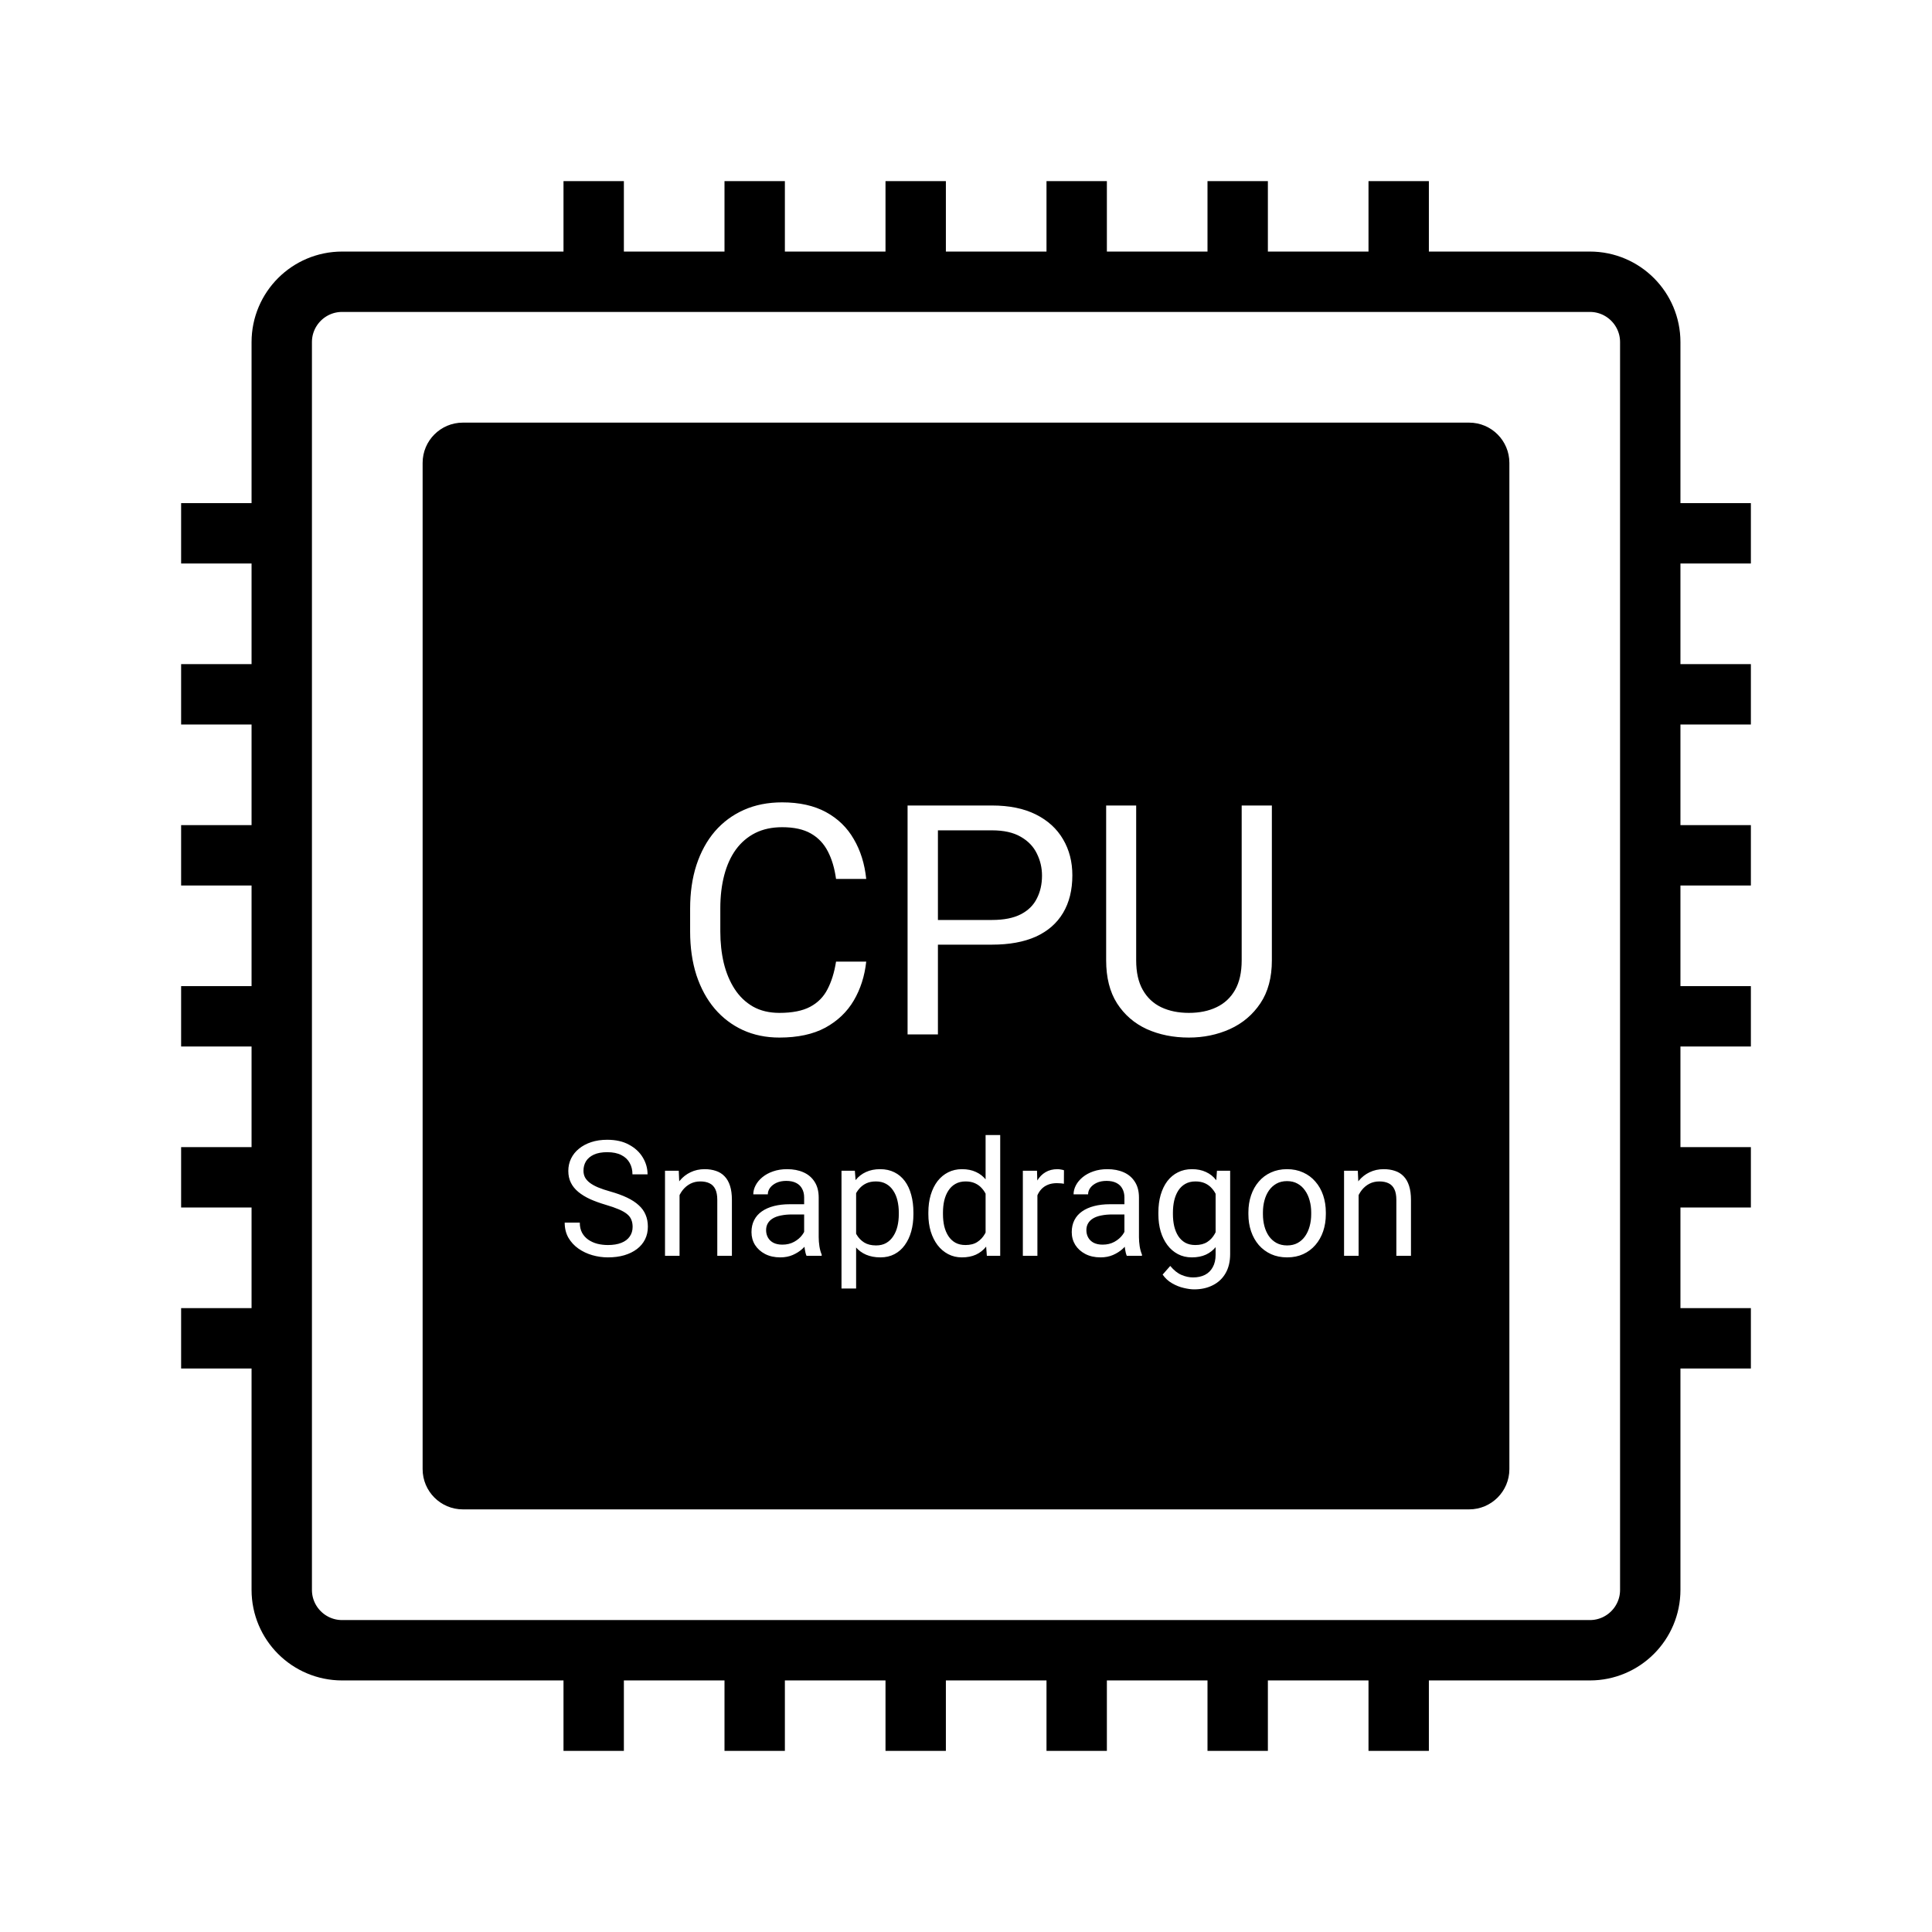
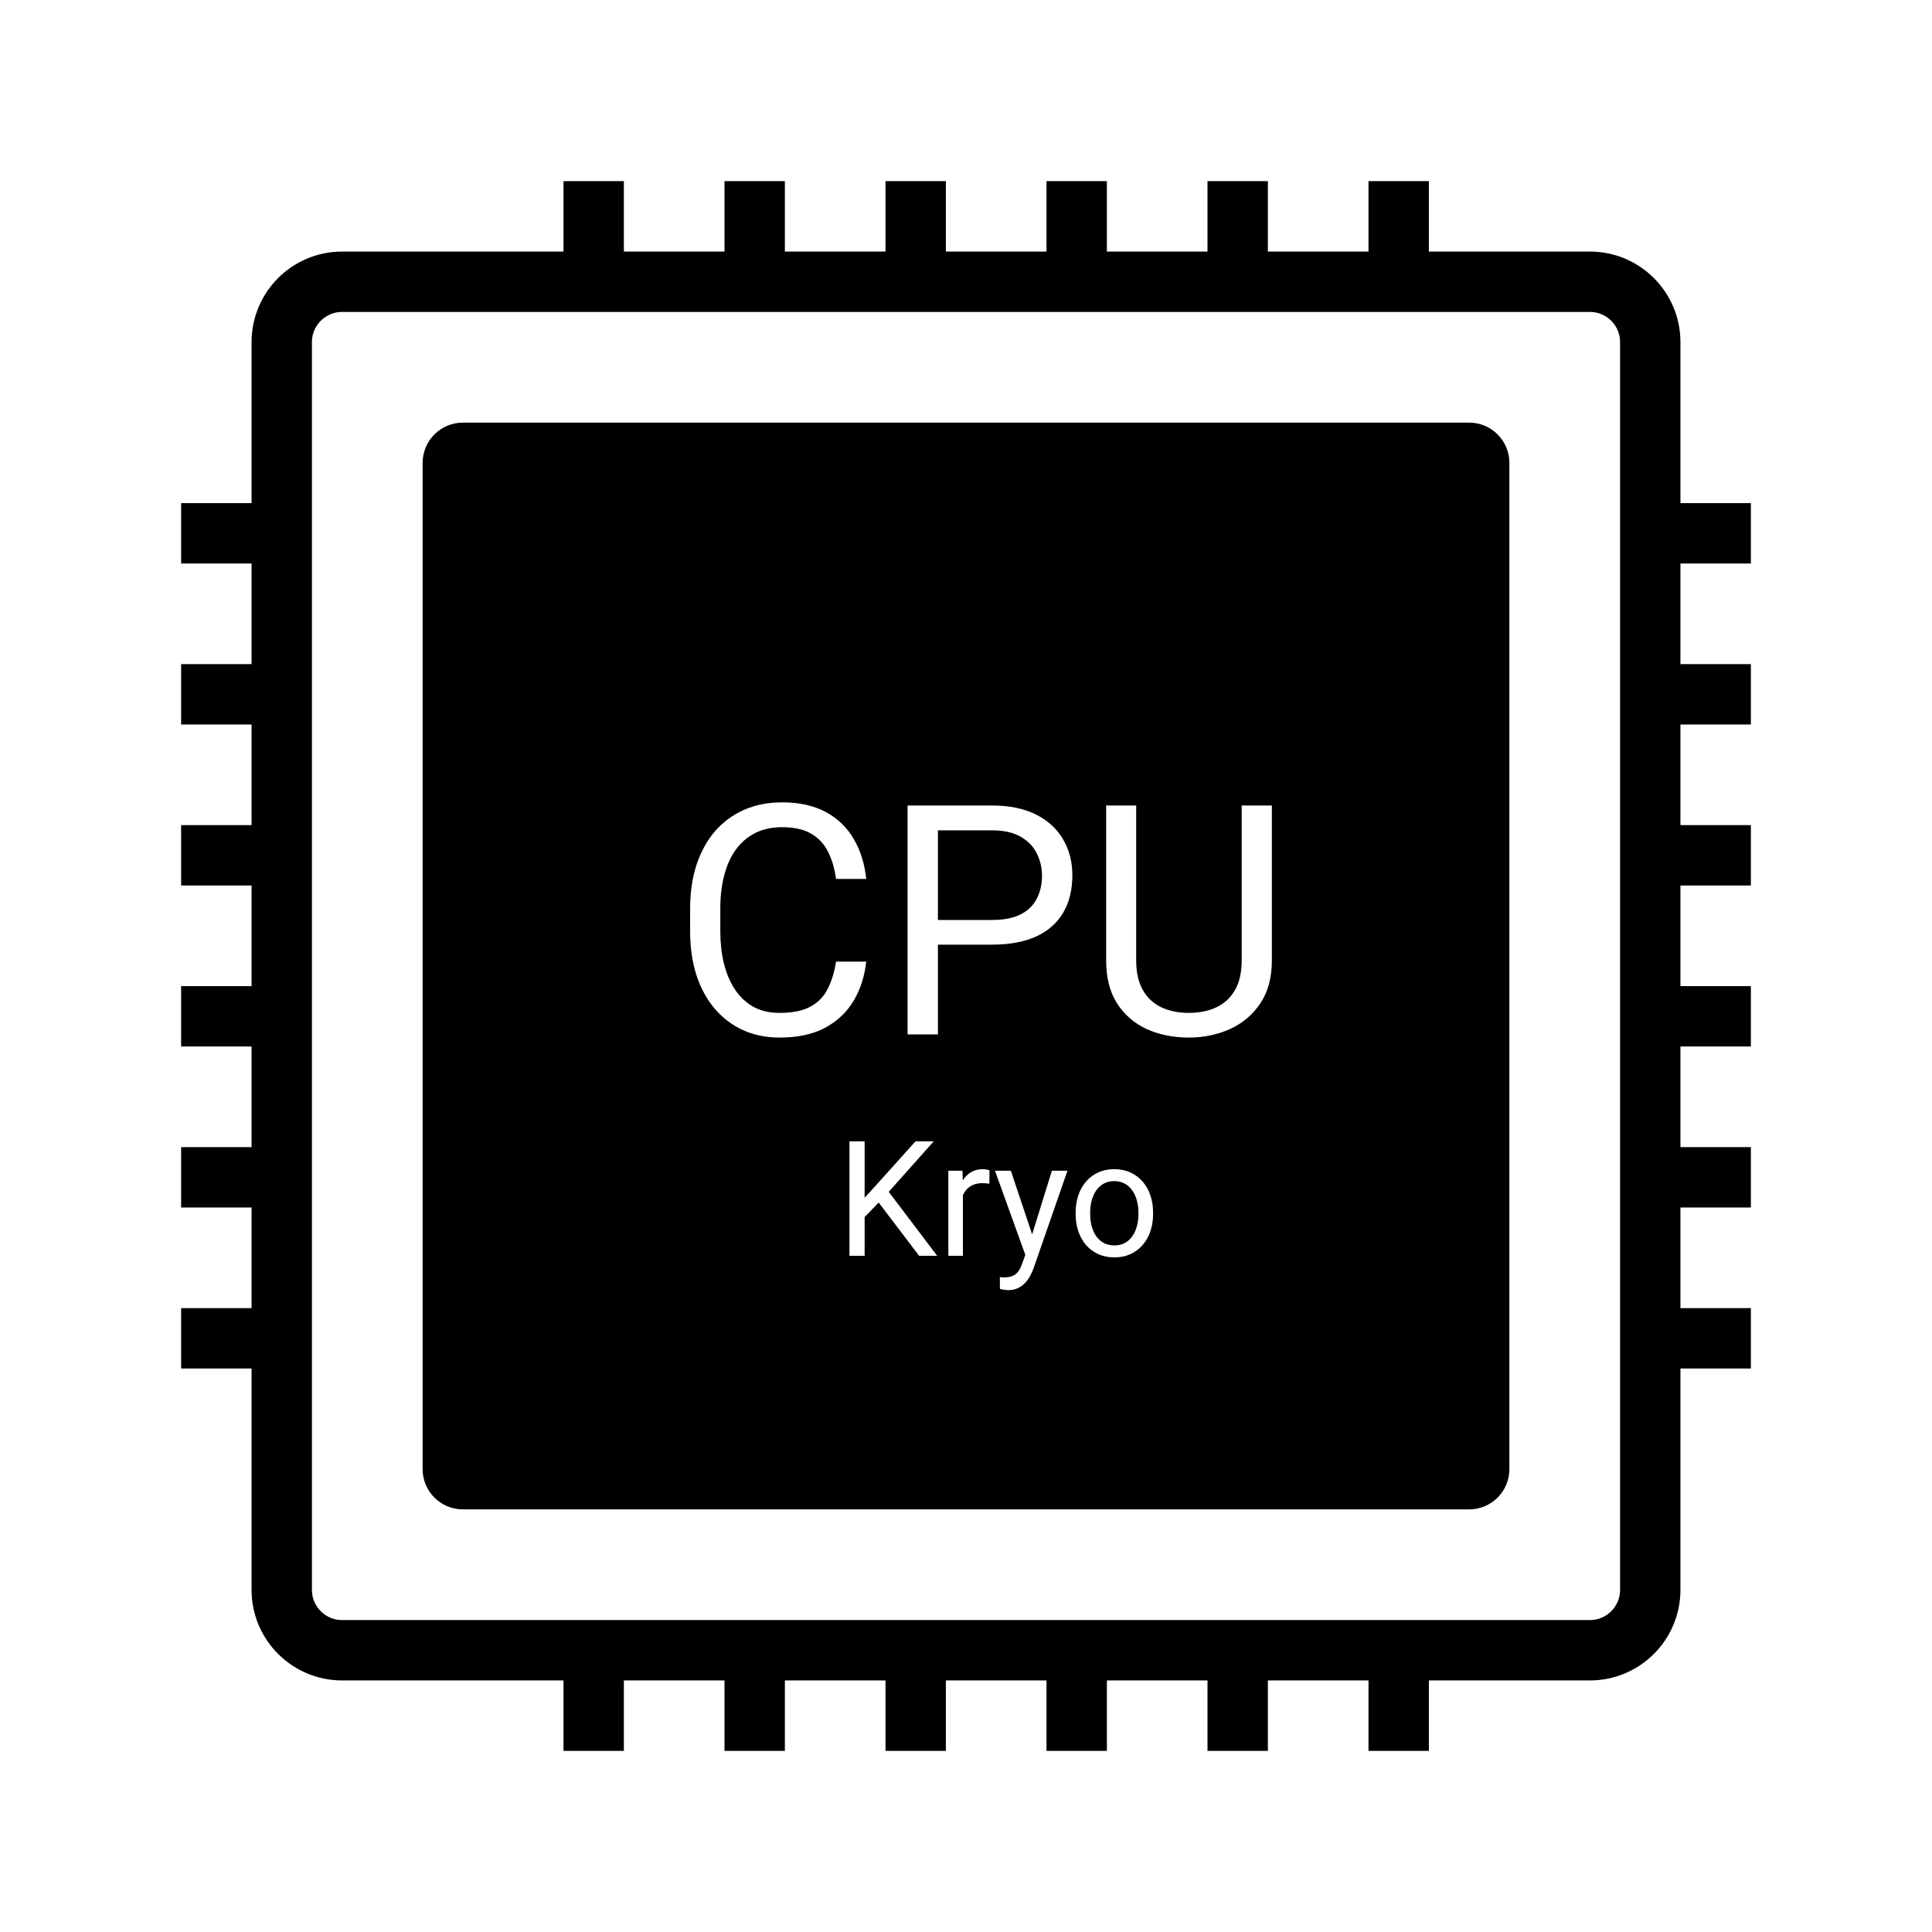
<svg xmlns="http://www.w3.org/2000/svg" width="120" height="120" viewBox="0 0 120 120" fill="none">
  <rect width="120" height="120" fill="white" />
  <rect x="17.5" y="17.5" width="85" height="85" rx="3.75" stroke="black" stroke-width="3.75" />
  <rect x="26.25" y="26.25" width="67.5" height="67.5" rx="2.5" fill="black" />
  <line x1="102.5" y1="33.125" x2="108.75" y2="33.125" stroke="black" stroke-width="3.75" />
  <line x1="102.5" y1="43.125" x2="108.75" y2="43.125" stroke="black" stroke-width="3.75" />
  <line x1="102.5" y1="53.125" x2="108.75" y2="53.125" stroke="black" stroke-width="3.75" />
  <line x1="102.5" y1="63.125" x2="108.75" y2="63.125" stroke="black" stroke-width="3.75" />
  <line x1="102.5" y1="73.125" x2="108.75" y2="73.125" stroke="black" stroke-width="3.75" />
  <line x1="102.5" y1="83.125" x2="108.75" y2="83.125" stroke="black" stroke-width="3.75" />
  <line x1="11.25" y1="33.125" x2="17.5" y2="33.125" stroke="black" stroke-width="3.75" />
  <line x1="11.25" y1="43.125" x2="17.5" y2="43.125" stroke="black" stroke-width="3.75" />
  <line x1="11.25" y1="53.125" x2="17.5" y2="53.125" stroke="black" stroke-width="3.75" />
  <line x1="11.25" y1="63.125" x2="17.5" y2="63.125" stroke="black" stroke-width="3.75" />
  <line x1="11.25" y1="73.125" x2="17.5" y2="73.125" stroke="black" stroke-width="3.75" />
  <line x1="11.25" y1="83.125" x2="17.5" y2="83.125" stroke="black" stroke-width="3.75" />
  <line x1="86.875" y1="102.5" x2="86.875" y2="108.75" stroke="black" stroke-width="3.75" />
  <line x1="76.875" y1="102.5" x2="76.875" y2="108.75" stroke="black" stroke-width="3.75" />
  <line x1="66.875" y1="102.5" x2="66.875" y2="108.75" stroke="black" stroke-width="3.75" />
  <line x1="56.875" y1="102.5" x2="56.875" y2="108.75" stroke="black" stroke-width="3.75" />
  <line x1="46.875" y1="102.5" x2="46.875" y2="108.75" stroke="black" stroke-width="3.75" />
  <line x1="36.875" y1="102.5" x2="36.875" y2="108.75" stroke="black" stroke-width="3.75" />
  <line x1="86.875" y1="11.25" x2="86.875" y2="17.5" stroke="black" stroke-width="3.75" />
  <line x1="76.875" y1="11.25" x2="76.875" y2="17.5" stroke="black" stroke-width="3.75" />
  <line x1="66.875" y1="11.25" x2="66.875" y2="17.5" stroke="black" stroke-width="3.75" />
  <line x1="56.875" y1="11.25" x2="56.875" y2="17.5" stroke="black" stroke-width="3.75" />
  <line x1="46.875" y1="11.25" x2="46.875" y2="17.5" stroke="black" stroke-width="3.75" />
  <line x1="36.875" y1="11.25" x2="36.875" y2="17.5" stroke="black" stroke-width="3.75" />
  <path d="M51.928 59.728H53.803C53.705 60.627 53.448 61.431 53.031 62.141C52.615 62.85 52.025 63.413 51.264 63.83C50.502 64.24 49.551 64.445 48.412 64.445C47.579 64.445 46.82 64.289 46.137 63.977C45.46 63.664 44.877 63.221 44.389 62.648C43.9 62.069 43.523 61.376 43.256 60.568C42.995 59.755 42.865 58.85 42.865 57.853V56.438C42.865 55.441 42.995 54.54 43.256 53.732C43.523 52.919 43.904 52.222 44.398 51.643C44.9 51.063 45.502 50.617 46.205 50.305C46.908 49.992 47.699 49.836 48.578 49.836C49.652 49.836 50.56 50.038 51.303 50.441C52.045 50.845 52.621 51.405 53.031 52.121C53.448 52.831 53.705 53.654 53.803 54.592H51.928C51.837 53.928 51.667 53.358 51.42 52.883C51.172 52.401 50.821 52.03 50.365 51.77C49.91 51.509 49.314 51.379 48.578 51.379C47.947 51.379 47.39 51.499 46.908 51.74C46.433 51.981 46.033 52.323 45.707 52.766C45.388 53.208 45.147 53.739 44.984 54.357C44.822 54.976 44.74 55.663 44.74 56.418V57.853C44.74 58.55 44.812 59.204 44.955 59.816C45.105 60.428 45.329 60.965 45.629 61.428C45.928 61.89 46.309 62.255 46.772 62.522C47.234 62.782 47.781 62.912 48.412 62.912C49.213 62.912 49.851 62.785 50.326 62.531C50.801 62.277 51.16 61.913 51.4 61.438C51.648 60.962 51.824 60.393 51.928 59.728ZM61.615 58.674H57.816V57.141H61.615C62.351 57.141 62.947 57.023 63.402 56.789C63.858 56.555 64.19 56.229 64.398 55.812C64.613 55.396 64.721 54.921 64.721 54.387C64.721 53.898 64.613 53.44 64.398 53.01C64.19 52.58 63.858 52.235 63.402 51.975C62.947 51.708 62.351 51.574 61.615 51.574H58.256V64.25H56.371V50.031H61.615C62.69 50.031 63.598 50.217 64.34 50.588C65.082 50.959 65.645 51.473 66.029 52.131C66.413 52.782 66.606 53.527 66.606 54.367C66.606 55.279 66.413 56.057 66.029 56.701C65.645 57.346 65.082 57.837 64.34 58.176C63.598 58.508 62.69 58.674 61.615 58.674ZM77.123 50.031H78.998V59.65C78.998 60.718 78.76 61.607 78.285 62.316C77.81 63.026 77.178 63.56 76.391 63.918C75.609 64.269 74.76 64.445 73.842 64.445C72.878 64.445 72.006 64.269 71.225 63.918C70.45 63.56 69.835 63.026 69.379 62.316C68.93 61.607 68.705 60.718 68.705 59.65V50.031H70.57V59.65C70.57 60.393 70.707 61.005 70.981 61.486C71.254 61.968 71.635 62.326 72.123 62.56C72.618 62.795 73.191 62.912 73.842 62.912C74.499 62.912 75.072 62.795 75.561 62.56C76.055 62.326 76.439 61.968 76.713 61.486C76.986 61.005 77.123 60.393 77.123 59.65V50.031Z" fill="white" />
-   <path d="M39.293 76.203C39.293 76.037 39.267 75.891 39.215 75.764C39.166 75.633 39.078 75.516 38.951 75.412C38.828 75.308 38.655 75.209 38.434 75.114C38.215 75.02 37.939 74.924 37.603 74.826C37.252 74.722 36.935 74.606 36.651 74.48C36.368 74.349 36.126 74.201 35.924 74.035C35.722 73.869 35.567 73.679 35.46 73.464C35.352 73.249 35.299 73.003 35.299 72.727C35.299 72.45 35.356 72.194 35.47 71.96C35.584 71.726 35.746 71.522 35.958 71.35C36.173 71.174 36.428 71.037 36.725 70.939C37.021 70.842 37.351 70.793 37.716 70.793C38.25 70.793 38.702 70.895 39.073 71.101C39.448 71.302 39.732 71.568 39.928 71.897C40.123 72.222 40.221 72.57 40.221 72.941H39.283C39.283 72.674 39.226 72.439 39.112 72.233C38.998 72.025 38.826 71.862 38.595 71.745C38.364 71.625 38.071 71.564 37.716 71.564C37.38 71.564 37.104 71.615 36.886 71.716C36.668 71.817 36.505 71.954 36.398 72.126C36.293 72.299 36.241 72.495 36.241 72.717C36.241 72.867 36.272 73.003 36.334 73.127C36.399 73.247 36.498 73.36 36.632 73.464C36.769 73.568 36.941 73.664 37.149 73.752C37.361 73.84 37.613 73.924 37.906 74.006C38.31 74.12 38.658 74.247 38.951 74.387C39.244 74.527 39.485 74.685 39.674 74.86C39.866 75.033 40.008 75.23 40.099 75.451C40.193 75.669 40.24 75.917 40.24 76.193C40.24 76.483 40.182 76.745 40.065 76.98C39.947 77.214 39.78 77.414 39.562 77.58C39.343 77.746 39.081 77.875 38.775 77.966C38.473 78.054 38.134 78.098 37.76 78.098C37.431 78.098 37.107 78.052 36.788 77.961C36.472 77.87 36.184 77.733 35.924 77.551C35.667 77.368 35.46 77.144 35.304 76.877C35.151 76.607 35.074 76.294 35.074 75.939H36.012C36.012 76.184 36.059 76.394 36.153 76.569C36.248 76.742 36.376 76.885 36.539 76.999C36.705 77.113 36.892 77.198 37.101 77.253C37.312 77.305 37.532 77.331 37.76 77.331C38.089 77.331 38.367 77.285 38.595 77.194C38.823 77.103 38.995 76.973 39.112 76.804C39.233 76.634 39.293 76.434 39.293 76.203ZM42.208 73.845V78H41.305V72.717H42.159L42.208 73.845ZM41.993 75.158L41.617 75.144C41.62 74.782 41.674 74.449 41.778 74.143C41.883 73.833 42.029 73.565 42.218 73.337C42.407 73.109 42.631 72.933 42.892 72.81C43.155 72.683 43.447 72.619 43.766 72.619C44.026 72.619 44.26 72.655 44.469 72.727C44.677 72.795 44.855 72.906 45.001 73.059C45.151 73.212 45.265 73.41 45.343 73.654C45.421 73.895 45.46 74.19 45.46 74.538V78H44.552V74.528C44.552 74.252 44.511 74.03 44.43 73.864C44.348 73.695 44.23 73.573 44.073 73.498C43.917 73.42 43.725 73.381 43.497 73.381C43.273 73.381 43.067 73.428 42.882 73.522C42.7 73.617 42.542 73.747 42.408 73.913C42.278 74.079 42.175 74.269 42.101 74.484C42.029 74.696 41.993 74.921 41.993 75.158ZM49.947 77.097V74.377C49.947 74.169 49.905 73.988 49.82 73.835C49.739 73.679 49.615 73.558 49.449 73.474C49.283 73.389 49.078 73.347 48.834 73.347C48.606 73.347 48.406 73.386 48.233 73.464C48.064 73.542 47.931 73.644 47.833 73.772C47.739 73.898 47.691 74.035 47.691 74.182H46.788C46.788 73.993 46.837 73.806 46.935 73.62C47.032 73.435 47.172 73.267 47.355 73.117C47.54 72.964 47.761 72.844 48.019 72.756C48.279 72.665 48.569 72.619 48.888 72.619C49.272 72.619 49.61 72.684 49.903 72.814C50.2 72.945 50.431 73.142 50.597 73.405C50.766 73.666 50.851 73.993 50.851 74.387V76.848C50.851 77.023 50.865 77.211 50.895 77.409C50.927 77.608 50.974 77.779 51.036 77.922V78H50.094C50.048 77.896 50.012 77.757 49.986 77.585C49.96 77.409 49.947 77.246 49.947 77.097ZM50.103 74.797L50.113 75.432H49.2C48.943 75.432 48.714 75.453 48.512 75.495C48.31 75.534 48.141 75.594 48.004 75.676C47.867 75.757 47.763 75.86 47.691 75.983C47.62 76.104 47.584 76.245 47.584 76.408C47.584 76.574 47.621 76.726 47.696 76.862C47.771 76.999 47.883 77.108 48.033 77.189C48.186 77.268 48.373 77.307 48.595 77.307C48.871 77.307 49.116 77.248 49.327 77.131C49.539 77.014 49.706 76.87 49.83 76.701C49.957 76.532 50.025 76.368 50.035 76.208L50.421 76.643C50.398 76.779 50.336 76.931 50.235 77.097C50.134 77.263 49.999 77.422 49.83 77.575C49.664 77.725 49.465 77.85 49.234 77.951C49.007 78.049 48.749 78.098 48.463 78.098C48.105 78.098 47.791 78.028 47.52 77.888C47.254 77.748 47.045 77.561 46.895 77.326C46.749 77.088 46.676 76.823 46.676 76.53C46.676 76.247 46.731 75.998 46.842 75.783C46.953 75.565 47.112 75.384 47.32 75.241C47.529 75.095 47.779 74.984 48.072 74.909C48.365 74.834 48.692 74.797 49.054 74.797H50.103ZM53.175 73.732V80.031H52.267V72.717H53.097L53.175 73.732ZM56.734 75.314V75.417C56.734 75.801 56.689 76.158 56.598 76.486C56.507 76.812 56.373 77.095 56.197 77.336C56.025 77.577 55.812 77.764 55.558 77.897C55.304 78.031 55.012 78.098 54.684 78.098C54.348 78.098 54.052 78.042 53.795 77.932C53.538 77.821 53.32 77.66 53.141 77.448C52.962 77.237 52.818 76.983 52.711 76.686C52.607 76.39 52.535 76.057 52.496 75.686V75.139C52.535 74.748 52.608 74.398 52.716 74.089C52.823 73.78 52.965 73.516 53.141 73.298C53.32 73.076 53.536 72.909 53.79 72.795C54.044 72.678 54.337 72.619 54.669 72.619C55.001 72.619 55.296 72.684 55.553 72.814C55.81 72.941 56.026 73.124 56.202 73.361C56.378 73.599 56.51 73.884 56.598 74.216C56.689 74.545 56.734 74.911 56.734 75.314ZM55.826 75.417V75.314C55.826 75.051 55.798 74.803 55.743 74.572C55.688 74.338 55.602 74.133 55.484 73.957C55.37 73.778 55.224 73.638 55.045 73.537C54.866 73.433 54.653 73.381 54.405 73.381C54.177 73.381 53.979 73.42 53.81 73.498C53.644 73.576 53.502 73.682 53.385 73.815C53.268 73.946 53.172 74.095 53.097 74.265C53.025 74.431 52.971 74.603 52.935 74.782V76.047C53.001 76.275 53.092 76.49 53.209 76.691C53.326 76.89 53.482 77.051 53.678 77.175C53.873 77.295 54.119 77.356 54.415 77.356C54.659 77.356 54.869 77.305 55.045 77.204C55.224 77.1 55.37 76.958 55.484 76.779C55.602 76.6 55.688 76.395 55.743 76.164C55.798 75.93 55.826 75.681 55.826 75.417ZM61.217 76.975V70.5H62.125V78H61.295L61.217 76.975ZM57.662 75.417V75.314C57.662 74.911 57.711 74.545 57.809 74.216C57.91 73.884 58.051 73.599 58.233 73.361C58.419 73.124 58.639 72.941 58.893 72.814C59.15 72.684 59.436 72.619 59.752 72.619C60.084 72.619 60.374 72.678 60.621 72.795C60.872 72.909 61.083 73.076 61.256 73.298C61.432 73.516 61.57 73.78 61.671 74.089C61.772 74.398 61.842 74.748 61.881 75.139V75.588C61.845 75.975 61.775 76.324 61.671 76.633C61.57 76.942 61.432 77.206 61.256 77.424C61.083 77.642 60.872 77.81 60.621 77.927C60.37 78.041 60.078 78.098 59.742 78.098C59.433 78.098 59.15 78.031 58.893 77.897C58.639 77.764 58.419 77.577 58.233 77.336C58.051 77.095 57.91 76.812 57.809 76.486C57.711 76.158 57.662 75.801 57.662 75.417ZM58.57 75.314V75.417C58.57 75.681 58.596 75.928 58.648 76.159C58.704 76.39 58.788 76.594 58.902 76.769C59.016 76.945 59.161 77.084 59.337 77.185C59.513 77.282 59.723 77.331 59.967 77.331C60.266 77.331 60.512 77.268 60.704 77.141C60.899 77.014 61.056 76.846 61.173 76.638C61.29 76.429 61.381 76.203 61.446 75.959V74.782C61.407 74.603 61.35 74.431 61.275 74.265C61.204 74.095 61.109 73.946 60.992 73.815C60.878 73.682 60.737 73.576 60.567 73.498C60.401 73.42 60.204 73.381 59.977 73.381C59.729 73.381 59.516 73.433 59.337 73.537C59.161 73.638 59.016 73.778 58.902 73.957C58.788 74.133 58.704 74.338 58.648 74.572C58.596 74.803 58.57 75.051 58.57 75.314ZM64.435 73.547V78H63.531V72.717H64.41L64.435 73.547ZM66.085 72.688L66.08 73.527C66.005 73.511 65.934 73.501 65.865 73.498C65.8 73.492 65.725 73.488 65.641 73.488C65.432 73.488 65.248 73.521 65.089 73.586C64.929 73.651 64.794 73.742 64.684 73.859C64.573 73.977 64.485 74.117 64.42 74.279C64.358 74.439 64.317 74.615 64.298 74.807L64.044 74.953C64.044 74.634 64.075 74.335 64.137 74.055C64.202 73.775 64.301 73.527 64.435 73.312C64.568 73.094 64.737 72.925 64.942 72.805C65.151 72.681 65.398 72.619 65.685 72.619C65.75 72.619 65.825 72.627 65.909 72.644C65.994 72.657 66.052 72.671 66.085 72.688ZM69.84 77.097V74.377C69.84 74.169 69.797 73.988 69.713 73.835C69.632 73.679 69.508 73.558 69.342 73.474C69.176 73.389 68.971 73.347 68.727 73.347C68.499 73.347 68.299 73.386 68.126 73.464C67.957 73.542 67.823 73.644 67.726 73.772C67.631 73.898 67.584 74.035 67.584 74.182H66.681C66.681 73.993 66.73 73.806 66.827 73.62C66.925 73.435 67.065 73.267 67.247 73.117C67.433 72.964 67.654 72.844 67.911 72.756C68.171 72.665 68.461 72.619 68.78 72.619C69.164 72.619 69.503 72.684 69.796 72.814C70.092 72.945 70.323 73.142 70.489 73.405C70.659 73.666 70.743 73.993 70.743 74.387V76.848C70.743 77.023 70.758 77.211 70.787 77.409C70.82 77.608 70.867 77.779 70.929 77.922V78H69.986C69.941 77.896 69.905 77.757 69.879 77.585C69.853 77.409 69.84 77.246 69.84 77.097ZM69.996 74.797L70.006 75.432H69.093C68.836 75.432 68.606 75.453 68.404 75.495C68.203 75.534 68.033 75.594 67.897 75.676C67.76 75.757 67.656 75.86 67.584 75.983C67.512 76.104 67.477 76.245 67.477 76.408C67.477 76.574 67.514 76.726 67.589 76.862C67.664 76.999 67.776 77.108 67.926 77.189C68.079 77.268 68.266 77.307 68.487 77.307C68.764 77.307 69.008 77.248 69.22 77.131C69.431 77.014 69.599 76.87 69.723 76.701C69.85 76.532 69.918 76.368 69.928 76.208L70.314 76.643C70.291 76.779 70.229 76.931 70.128 77.097C70.027 77.263 69.892 77.422 69.723 77.575C69.557 77.725 69.358 77.85 69.127 77.951C68.899 78.049 68.642 78.098 68.356 78.098C67.997 78.098 67.683 78.028 67.413 77.888C67.146 77.748 66.938 77.561 66.788 77.326C66.642 77.088 66.568 76.823 66.568 76.53C66.568 76.247 66.624 75.998 66.734 75.783C66.845 75.565 67.005 75.384 67.213 75.241C67.421 75.095 67.672 74.984 67.965 74.909C68.258 74.834 68.585 74.797 68.946 74.797H69.996ZM75.587 72.717H76.407V77.888C76.407 78.353 76.313 78.75 76.124 79.079C75.935 79.408 75.671 79.657 75.333 79.826C74.998 79.999 74.61 80.085 74.171 80.085C73.989 80.085 73.774 80.056 73.526 79.997C73.282 79.942 73.041 79.846 72.804 79.709C72.569 79.576 72.372 79.395 72.213 79.167L72.686 78.63C72.908 78.897 73.139 79.082 73.38 79.186C73.624 79.291 73.865 79.343 74.103 79.343C74.389 79.343 74.636 79.289 74.845 79.182C75.053 79.074 75.214 78.915 75.328 78.703C75.445 78.495 75.504 78.238 75.504 77.932V73.879L75.587 72.717ZM71.949 75.417V75.314C71.949 74.911 71.996 74.545 72.091 74.216C72.189 73.884 72.327 73.599 72.506 73.361C72.688 73.124 72.908 72.941 73.165 72.814C73.422 72.684 73.712 72.619 74.034 72.619C74.366 72.619 74.656 72.678 74.903 72.795C75.154 72.909 75.366 73.076 75.538 73.298C75.714 73.516 75.852 73.78 75.953 74.089C76.054 74.398 76.124 74.748 76.163 75.139V75.588C76.127 75.975 76.057 76.324 75.953 76.633C75.852 76.942 75.714 77.206 75.538 77.424C75.366 77.642 75.154 77.81 74.903 77.927C74.653 78.041 74.36 78.098 74.024 78.098C73.709 78.098 73.422 78.031 73.165 77.897C72.911 77.764 72.693 77.577 72.511 77.336C72.329 77.095 72.189 76.812 72.091 76.486C71.996 76.158 71.949 75.801 71.949 75.417ZM72.853 75.314V75.417C72.853 75.681 72.879 75.928 72.931 76.159C72.986 76.39 73.069 76.594 73.18 76.769C73.294 76.945 73.439 77.084 73.614 77.185C73.79 77.282 74 77.331 74.244 77.331C74.544 77.331 74.791 77.268 74.986 77.141C75.182 77.014 75.336 76.846 75.45 76.638C75.567 76.429 75.659 76.203 75.724 75.959V74.782C75.688 74.603 75.632 74.431 75.558 74.265C75.486 74.095 75.392 73.946 75.274 73.815C75.16 73.682 75.019 73.576 74.85 73.498C74.68 73.42 74.482 73.381 74.254 73.381C74.007 73.381 73.793 73.433 73.614 73.537C73.439 73.638 73.294 73.778 73.18 73.957C73.069 74.133 72.986 74.338 72.931 74.572C72.879 74.803 72.853 75.051 72.853 75.314ZM77.54 75.417V75.305C77.54 74.924 77.595 74.571 77.706 74.245C77.817 73.916 77.976 73.632 78.185 73.391C78.393 73.147 78.645 72.958 78.941 72.824C79.238 72.688 79.57 72.619 79.938 72.619C80.309 72.619 80.642 72.688 80.939 72.824C81.238 72.958 81.492 73.147 81.7 73.391C81.912 73.632 82.073 73.916 82.184 74.245C82.294 74.571 82.35 74.924 82.35 75.305V75.417C82.35 75.798 82.294 76.151 82.184 76.477C82.073 76.802 81.912 77.087 81.7 77.331C81.492 77.572 81.24 77.761 80.943 77.897C80.65 78.031 80.318 78.098 79.947 78.098C79.576 78.098 79.243 78.031 78.946 77.897C78.65 77.761 78.396 77.572 78.185 77.331C77.976 77.087 77.817 76.802 77.706 76.477C77.595 76.151 77.54 75.798 77.54 75.417ZM78.443 75.305V75.417C78.443 75.681 78.474 75.93 78.536 76.164C78.598 76.395 78.691 76.6 78.814 76.779C78.941 76.958 79.099 77.1 79.288 77.204C79.477 77.305 79.697 77.356 79.947 77.356C80.195 77.356 80.411 77.305 80.597 77.204C80.785 77.1 80.942 76.958 81.065 76.779C81.189 76.6 81.282 76.395 81.344 76.164C81.409 75.93 81.441 75.681 81.441 75.417V75.305C81.441 75.044 81.409 74.799 81.344 74.567C81.282 74.333 81.188 74.126 81.061 73.947C80.937 73.765 80.781 73.622 80.592 73.518C80.406 73.413 80.188 73.361 79.938 73.361C79.69 73.361 79.472 73.413 79.283 73.518C79.098 73.622 78.941 73.765 78.814 73.947C78.691 74.126 78.598 74.333 78.536 74.567C78.474 74.799 78.443 75.044 78.443 75.305ZM84.386 73.845V78H83.482V72.717H84.337L84.386 73.845ZM84.171 75.158L83.795 75.144C83.798 74.782 83.852 74.449 83.956 74.143C84.06 73.833 84.207 73.565 84.395 73.337C84.584 73.109 84.809 72.933 85.069 72.81C85.333 72.683 85.624 72.619 85.943 72.619C86.204 72.619 86.438 72.655 86.647 72.727C86.855 72.795 87.032 72.906 87.179 73.059C87.329 73.212 87.442 73.41 87.52 73.654C87.599 73.895 87.638 74.19 87.638 74.538V78H86.73V74.528C86.73 74.252 86.689 74.03 86.607 73.864C86.526 73.695 86.407 73.573 86.251 73.498C86.095 73.42 85.903 73.381 85.675 73.381C85.45 73.381 85.245 73.428 85.06 73.522C84.877 73.617 84.719 73.747 84.586 73.913C84.456 74.079 84.353 74.269 84.278 74.484C84.207 74.696 84.171 74.921 84.171 75.158Z" fill="white" />
+   <path d="M53.704 70.891V78H52.762V70.891H53.704ZM57.996 70.891L55.042 74.206L53.382 75.93L53.226 74.924L54.476 73.547L56.863 70.891H57.996ZM57.088 78L54.456 74.533L55.018 73.786L58.211 78H57.088ZM59.808 73.547V78H58.904V72.717H59.783L59.808 73.547ZM61.458 72.688L61.453 73.527C61.378 73.511 61.307 73.501 61.238 73.498C61.173 73.492 61.098 73.488 61.014 73.488C60.805 73.488 60.621 73.521 60.462 73.586C60.302 73.651 60.167 73.742 60.057 73.859C59.946 73.977 59.858 74.117 59.793 74.279C59.731 74.439 59.69 74.615 59.671 74.807L59.417 74.953C59.417 74.634 59.448 74.335 59.51 74.055C59.575 73.775 59.674 73.527 59.808 73.312C59.941 73.094 60.11 72.925 60.315 72.805C60.524 72.681 60.771 72.619 61.058 72.619C61.123 72.619 61.198 72.627 61.282 72.644C61.367 72.657 61.425 72.671 61.458 72.688ZM63.865 77.453L65.335 72.717H66.302L64.183 78.815C64.134 78.946 64.069 79.086 63.987 79.235C63.909 79.388 63.808 79.533 63.685 79.67C63.561 79.807 63.411 79.917 63.235 80.002C63.063 80.09 62.856 80.134 62.615 80.134C62.544 80.134 62.453 80.124 62.342 80.105C62.231 80.085 62.153 80.069 62.107 80.056L62.102 79.323C62.129 79.326 62.169 79.33 62.225 79.333C62.283 79.34 62.324 79.343 62.347 79.343C62.552 79.343 62.726 79.315 62.869 79.26C63.012 79.208 63.133 79.118 63.23 78.991C63.331 78.868 63.418 78.697 63.489 78.478L63.865 77.453ZM62.786 72.717L64.158 76.818L64.393 77.77L63.743 78.103L61.8 72.717H62.786ZM66.81 75.417V75.305C66.81 74.924 66.865 74.571 66.976 74.245C67.086 73.916 67.246 73.632 67.454 73.391C67.662 73.147 67.915 72.958 68.211 72.824C68.507 72.688 68.839 72.619 69.207 72.619C69.578 72.619 69.912 72.688 70.208 72.824C70.507 72.958 70.761 73.147 70.97 73.391C71.181 73.632 71.342 73.916 71.453 74.245C71.564 74.571 71.619 74.924 71.619 75.305V75.417C71.619 75.798 71.564 76.151 71.453 76.477C71.342 76.802 71.181 77.087 70.97 77.331C70.761 77.572 70.509 77.761 70.213 77.897C69.92 78.031 69.588 78.098 69.217 78.098C68.846 78.098 68.512 78.031 68.216 77.897C67.92 77.761 67.666 77.572 67.454 77.331C67.246 77.087 67.086 76.802 66.976 76.477C66.865 76.151 66.81 75.798 66.81 75.417ZM67.713 75.305V75.417C67.713 75.681 67.744 75.93 67.806 76.164C67.868 76.395 67.96 76.6 68.084 76.779C68.211 76.958 68.369 77.1 68.558 77.204C68.746 77.305 68.966 77.356 69.217 77.356C69.464 77.356 69.681 77.305 69.866 77.204C70.055 77.1 70.211 76.958 70.335 76.779C70.459 76.6 70.551 76.395 70.613 76.164C70.678 75.93 70.711 75.681 70.711 75.417V75.305C70.711 75.044 70.678 74.799 70.613 74.567C70.551 74.333 70.457 74.126 70.33 73.947C70.206 73.765 70.05 73.622 69.861 73.518C69.676 73.413 69.458 73.361 69.207 73.361C68.96 73.361 68.742 73.413 68.553 73.518C68.367 73.622 68.211 73.765 68.084 73.947C67.96 74.126 67.868 74.333 67.806 74.567C67.744 74.799 67.713 75.044 67.713 75.305Z" fill="white" />
</svg>
